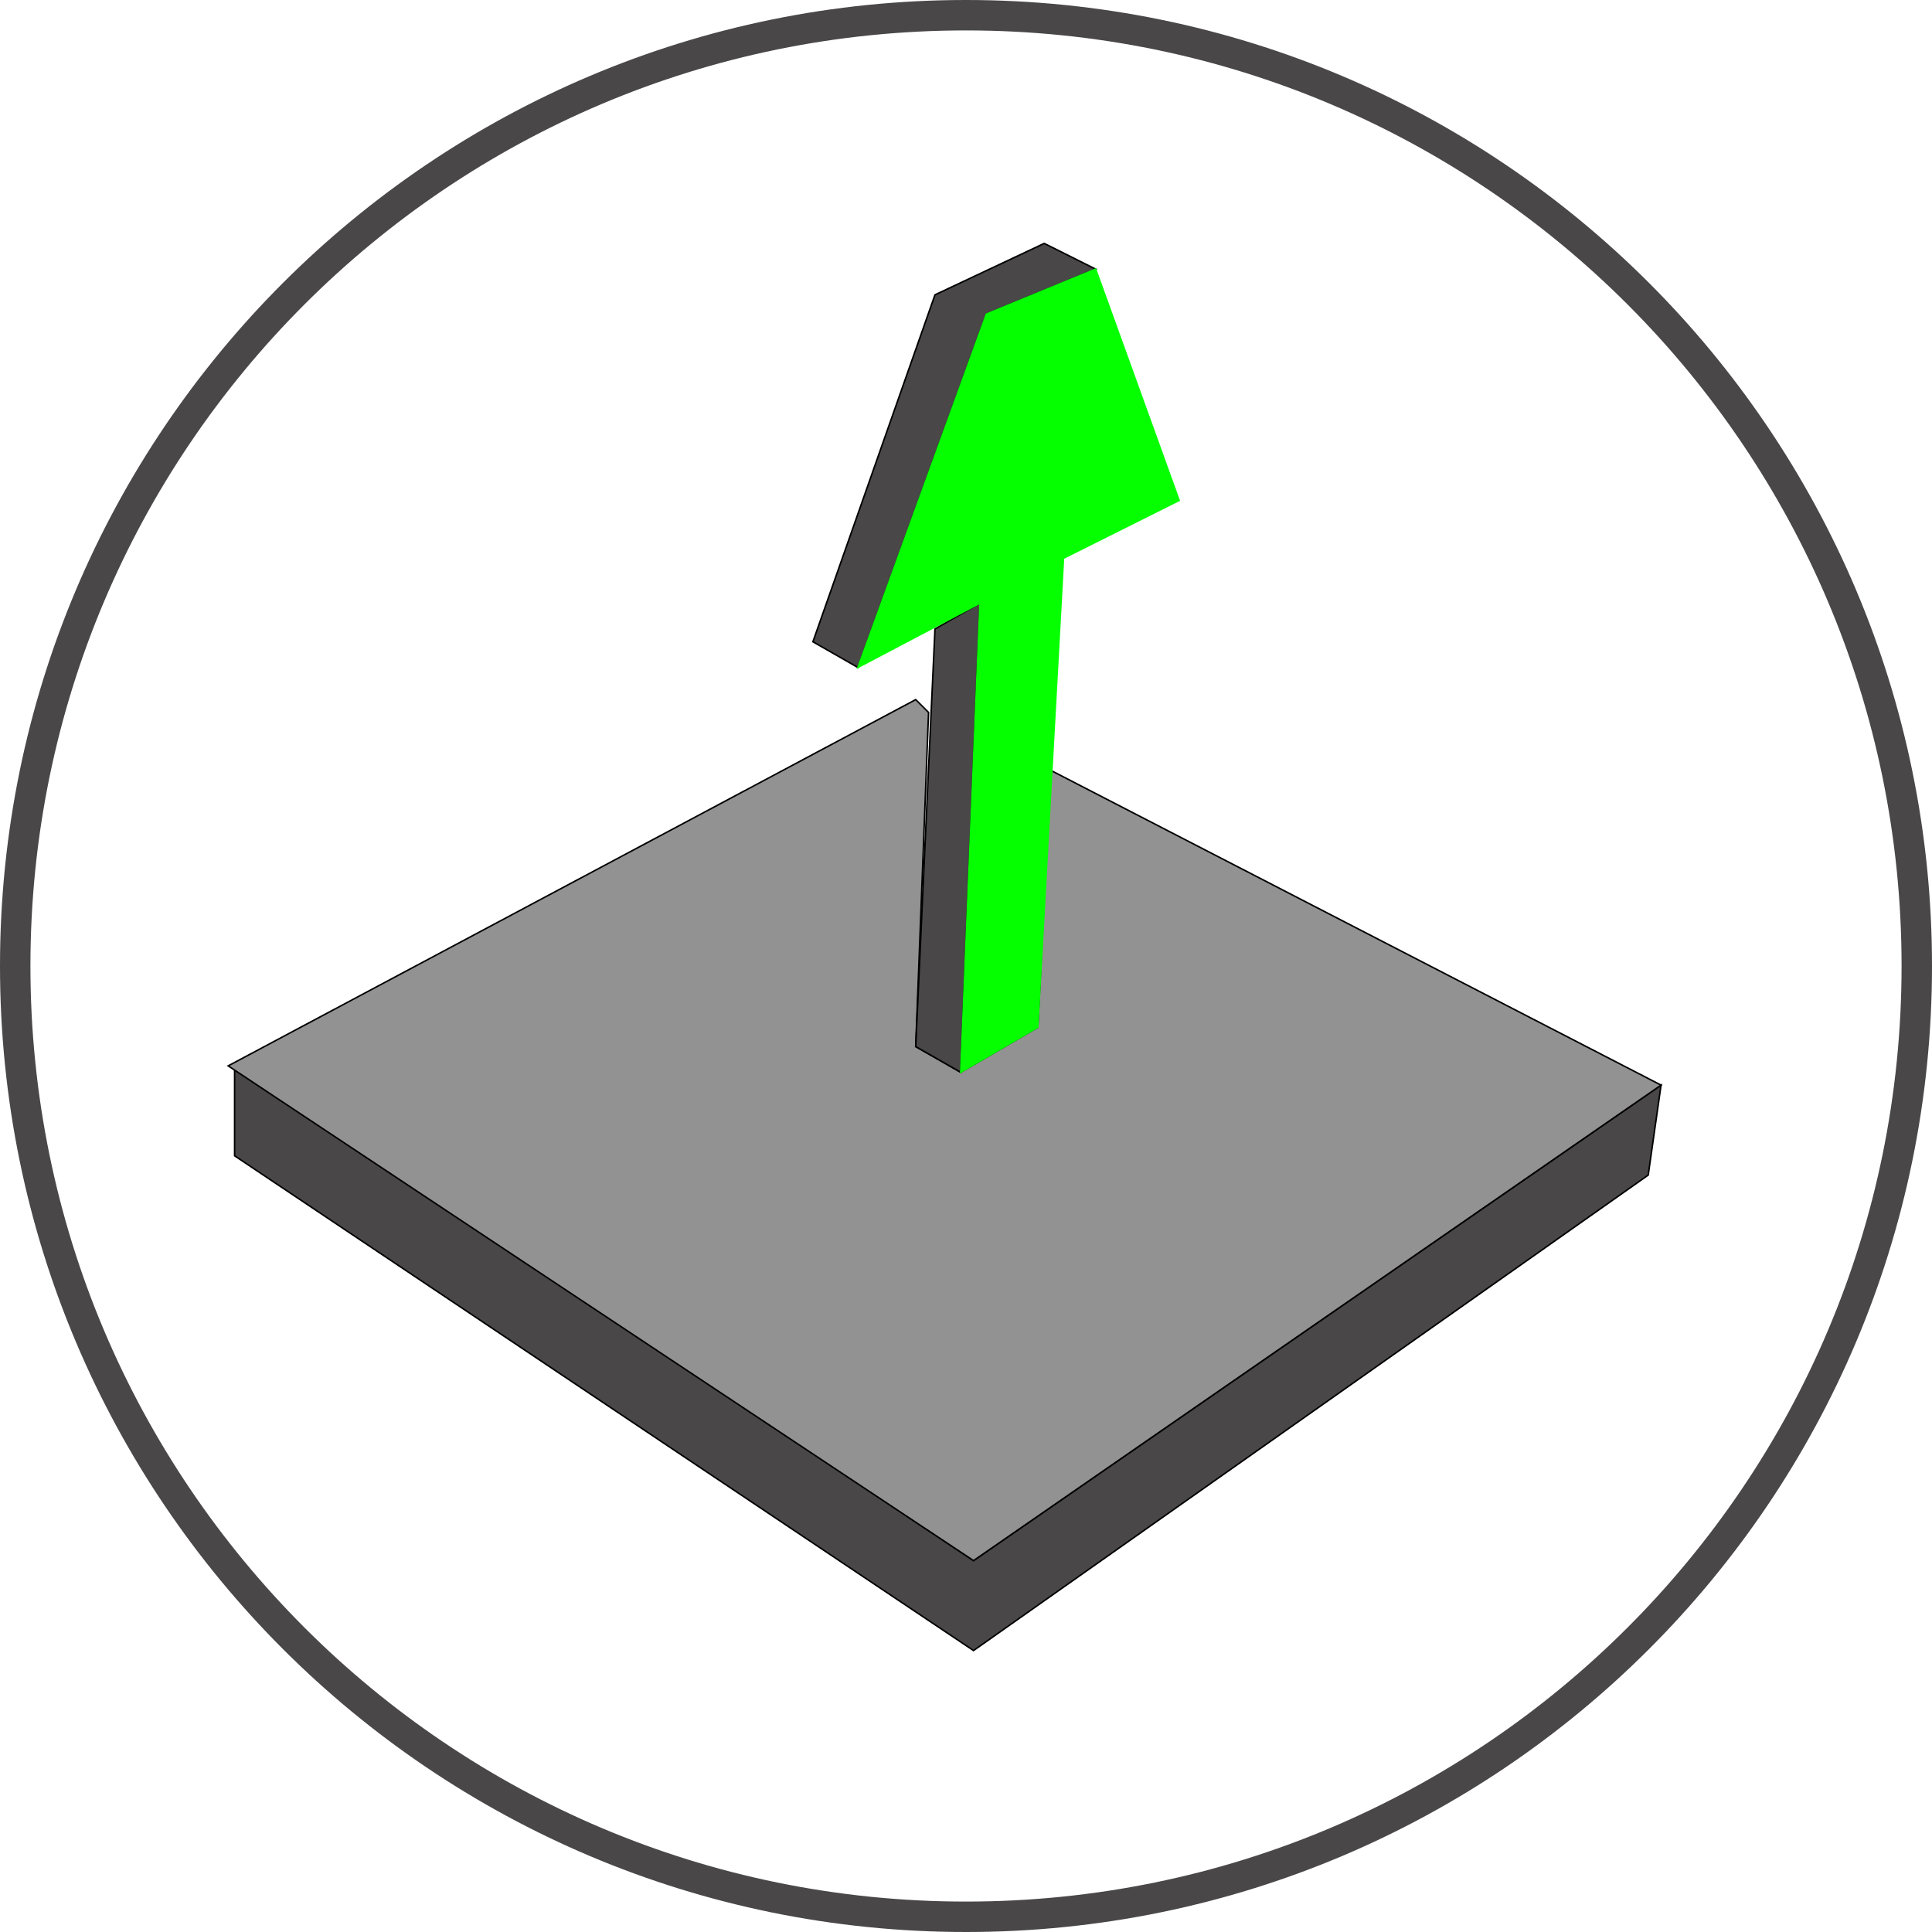
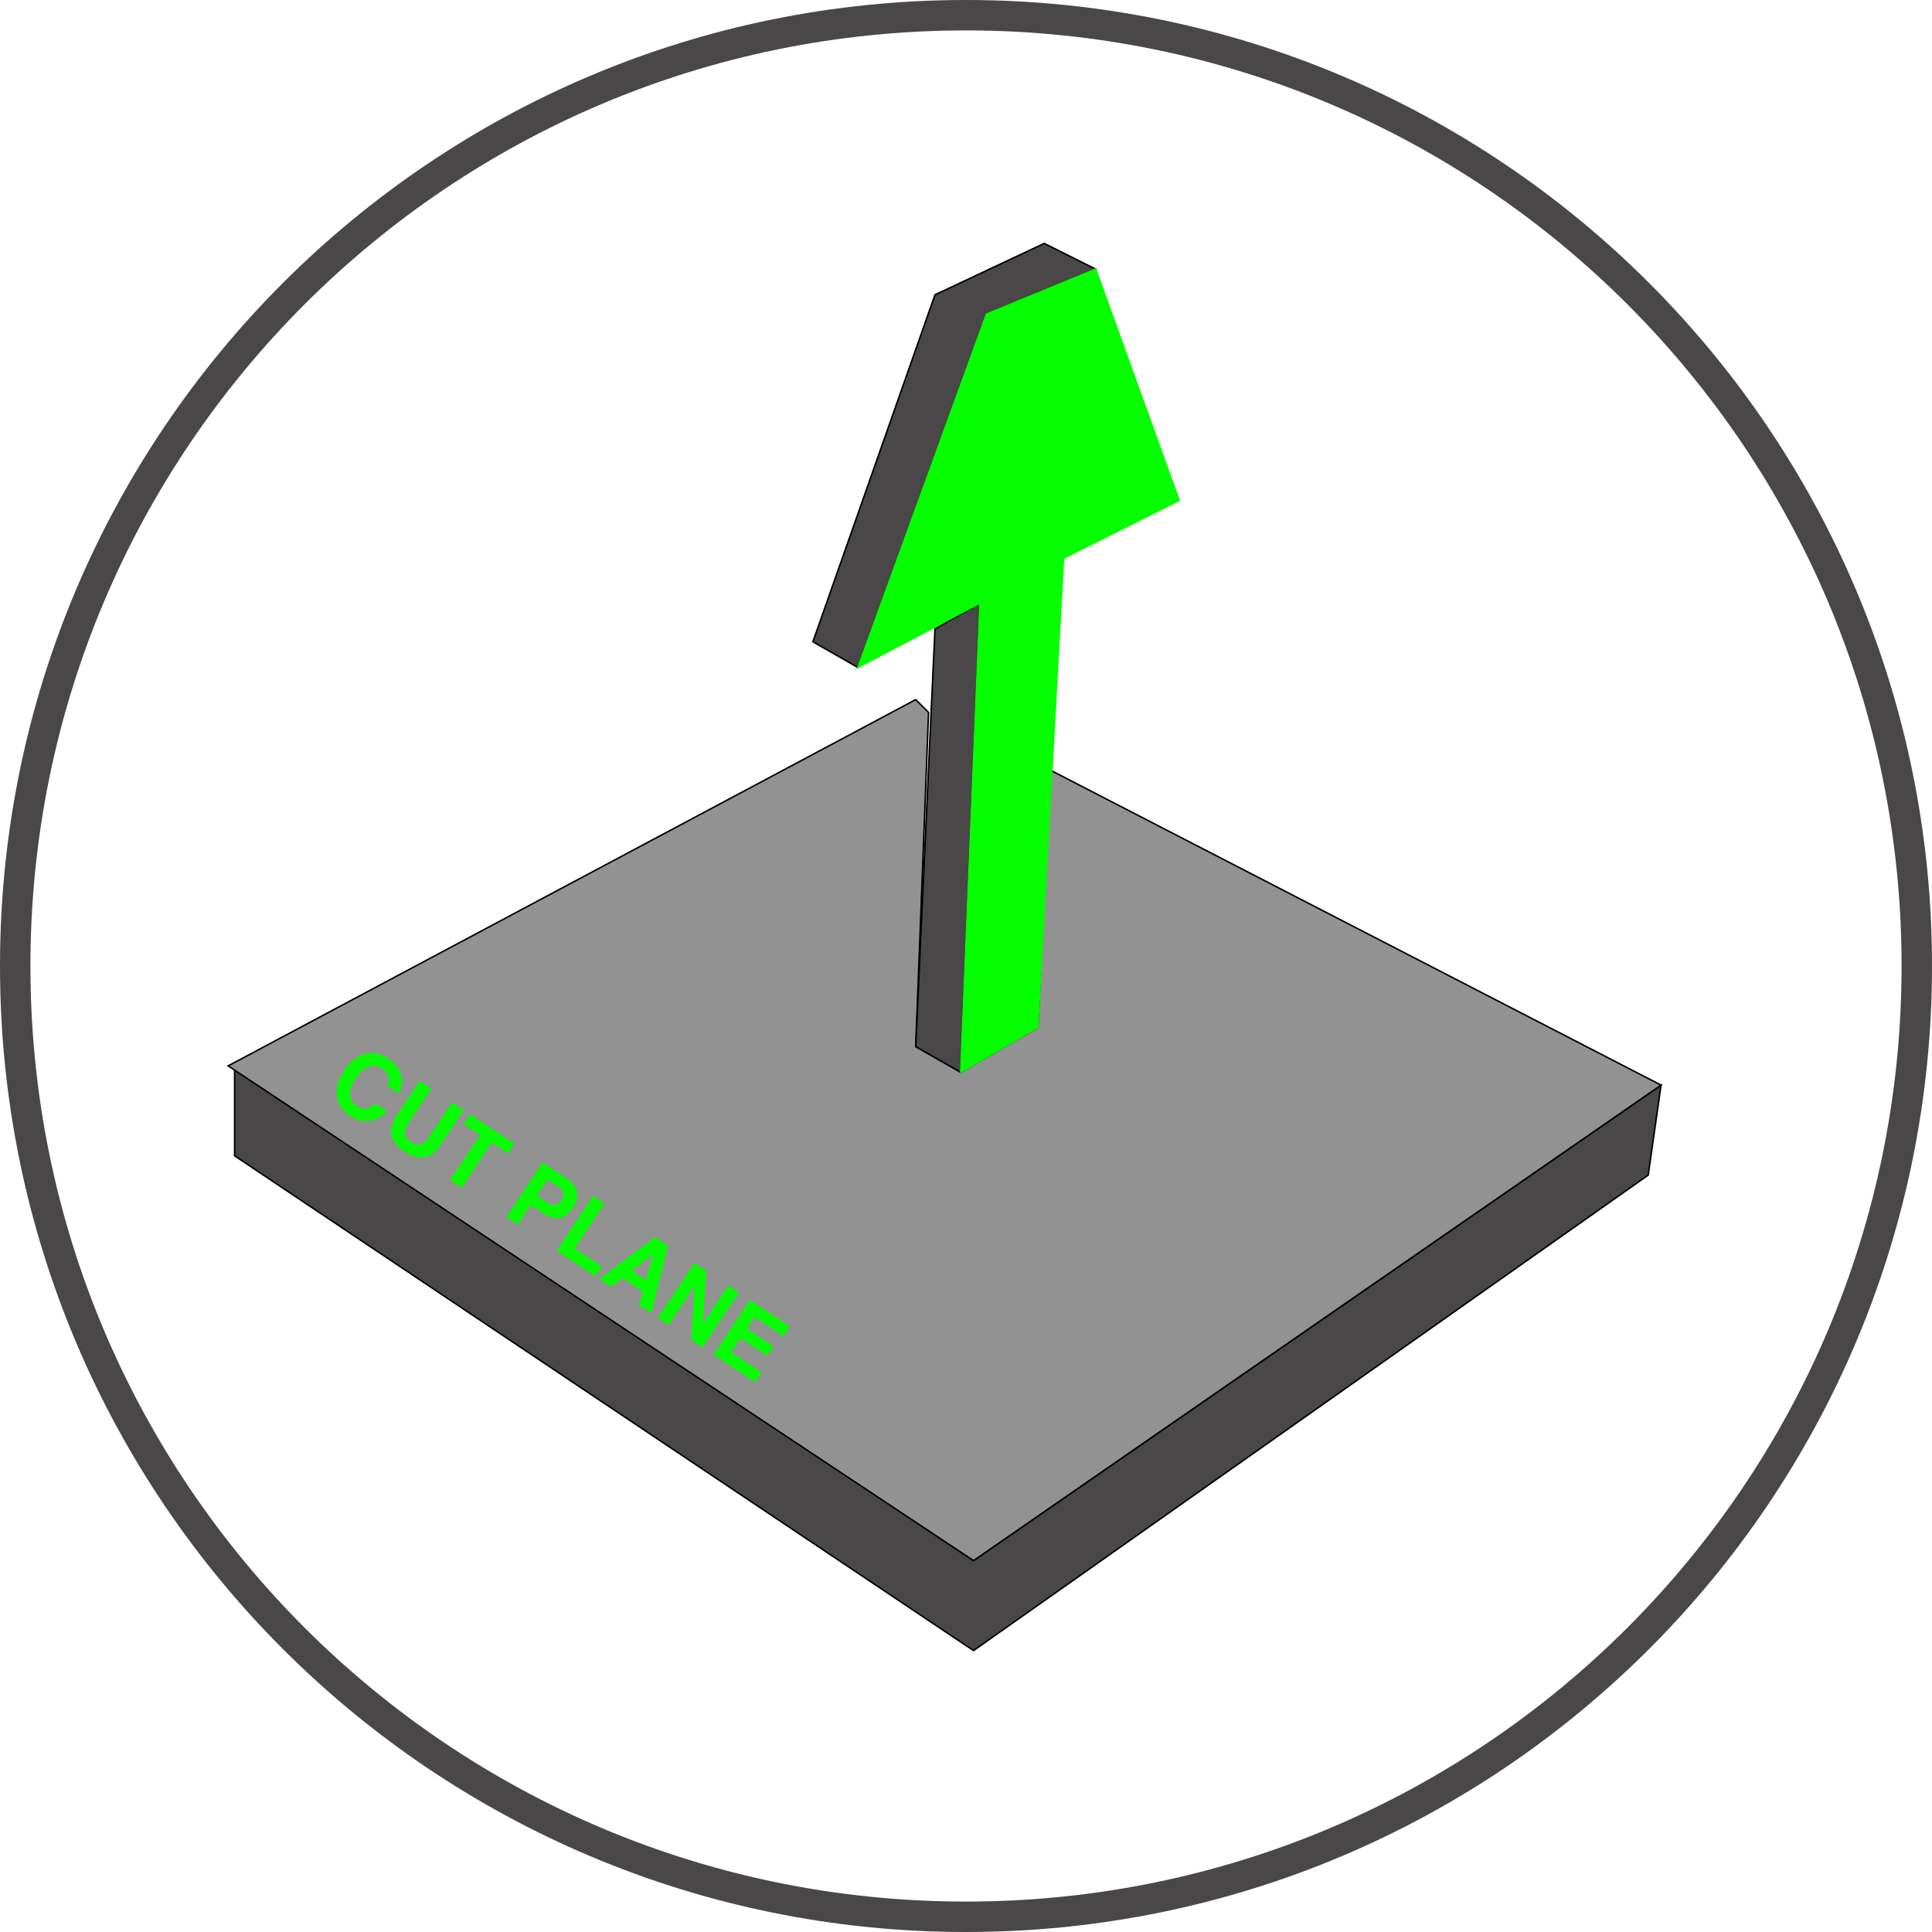
<svg xmlns="http://www.w3.org/2000/svg" width="127" height="127" viewBox="0 0 127 127" fill="none">
  <circle cx="63.5" cy="63.5" r="62.5" stroke="#494747" stroke-width="2" />
  <path d="M15.422 75.977V70.064L63.995 102.587L109.189 71.331L108.345 77.244L63.995 108.5L15.422 75.977Z" fill="#494747" stroke="black" stroke-width="0.1" />
-   <path d="M72.02 17.689L68.641 16L61.461 19.379L53.436 42.187L56.393 43.877L64.84 20.646L72.02 17.689Z" fill="#494747" stroke="black" stroke-width="0.1" />
+   <path d="M72.021 17.689L68.642 16L61.461 19.379L53.436 42.187L56.393 43.877L64.84 20.646L72.021 17.689Z" fill="#494747" stroke="black" stroke-width="0.1" />
  <path d="M60.194 45.989L61.039 46.833L60.194 68.797L63.151 70.486L68.219 67.53L69.064 50.635L109.189 71.331L63.995 102.587L15 70.064L60.194 45.989Z" fill="#929292" stroke="black" stroke-width="0.1" />
  <path d="M64.418 39.653L61.461 41.343L60.194 68.797L63.151 70.486L64.418 39.653Z" fill="#494747" stroke="black" stroke-width="0.1" />
  <path d="M72.021 17.689L64.84 20.646L56.393 43.877L64.418 39.653L63.151 70.486L68.219 67.53L69.909 36.696L77.511 32.895L72.021 17.689Z" fill="#05FF00" stroke="#05FF00" stroke-width="0.1" />
+   <path d="M22.61 70.379C23.027 69.751 23.516 69.378 24.079 69.261C24.568 69.16 25.039 69.259 25.492 69.559C26.097 69.961 26.408 70.453 26.425 71.036C26.431 71.361 26.366 71.64 26.228 71.872L25.476 71.373C25.542 71.168 25.566 70.997 25.548 70.858C25.515 70.611 25.364 70.399 25.095 70.221C24.822 70.039 24.533 70.007 24.228 70.123C23.924 70.238 23.639 70.498 23.371 70.901C23.103 71.305 22.985 71.663 23.017 71.975C23.052 72.286 23.198 72.527 23.455 72.698C23.719 72.873 23.977 72.92 24.23 72.839C24.368 72.797 24.524 72.7 24.698 72.548L25.442 73.042C25.117 73.391 24.738 73.599 24.307 73.667C23.877 73.735 23.453 73.631 23.034 73.353C22.517 73.01 22.22 72.574 22.144 72.046C22.069 71.516 22.224 70.96 22.61 70.379ZM27.592 71.051L28.357 71.558L26.889 73.77C26.725 74.017 26.635 74.217 26.618 74.37C26.575 74.632 26.706 74.865 27.012 75.068C27.317 75.27 27.582 75.3 27.807 75.159C27.941 75.084 28.09 74.922 28.254 74.675L29.721 72.463L30.485 72.97L29.018 75.182C28.764 75.564 28.508 75.823 28.247 75.957C27.767 76.201 27.215 76.116 26.591 75.703C25.968 75.289 25.674 74.813 25.711 74.275C25.733 73.983 25.871 73.645 26.125 73.263L27.592 71.051ZM33.82 75.182L33.398 75.819L32.321 75.105L30.357 78.067L29.6 77.564L31.564 74.603L30.483 73.886L30.905 73.249L33.82 75.182ZM36.921 78.888C37.045 78.7 37.084 78.534 37.037 78.388C36.992 78.244 36.882 78.113 36.704 77.995L36.003 77.53L35.3 78.59L36.001 79.055C36.179 79.172 36.345 79.22 36.5 79.199C36.656 79.178 36.797 79.075 36.921 78.888ZM37.669 79.377C37.387 79.801 37.08 80.031 36.749 80.064C36.417 80.097 36.052 79.981 35.653 79.717L34.889 79.21L34.031 80.504L33.284 80.008L35.671 76.41L37.238 77.45C37.6 77.689 37.826 77.973 37.918 78.301C38.01 78.629 37.926 78.988 37.669 79.377ZM38.989 78.611L39.741 79.109L37.783 82.061L39.565 83.243L39.136 83.89L36.602 82.209L38.989 78.611ZM41.544 83.53L42.457 84.135L42.947 82.421L41.544 83.53ZM43.076 81.322L43.925 81.885L42.812 86.329L41.997 85.788L42.256 84.895L40.93 84.015L40.19 84.59L39.404 84.068L43.076 81.322ZM45.646 83.027L46.435 83.55L46.202 87.013L47.868 84.501L48.569 84.966L46.182 88.564L45.43 88.065L45.656 84.534L43.96 87.09L43.259 86.626L45.646 83.027ZM51.51 87.834L49.606 86.571L49.099 87.335L50.847 88.495L50.432 89.12L48.684 87.96L48.071 88.886L50.063 90.207L49.634 90.854L46.907 89.045L49.294 85.447L51.933 87.197L51.51 87.834Z" fill="#05FF00" />
</svg>
